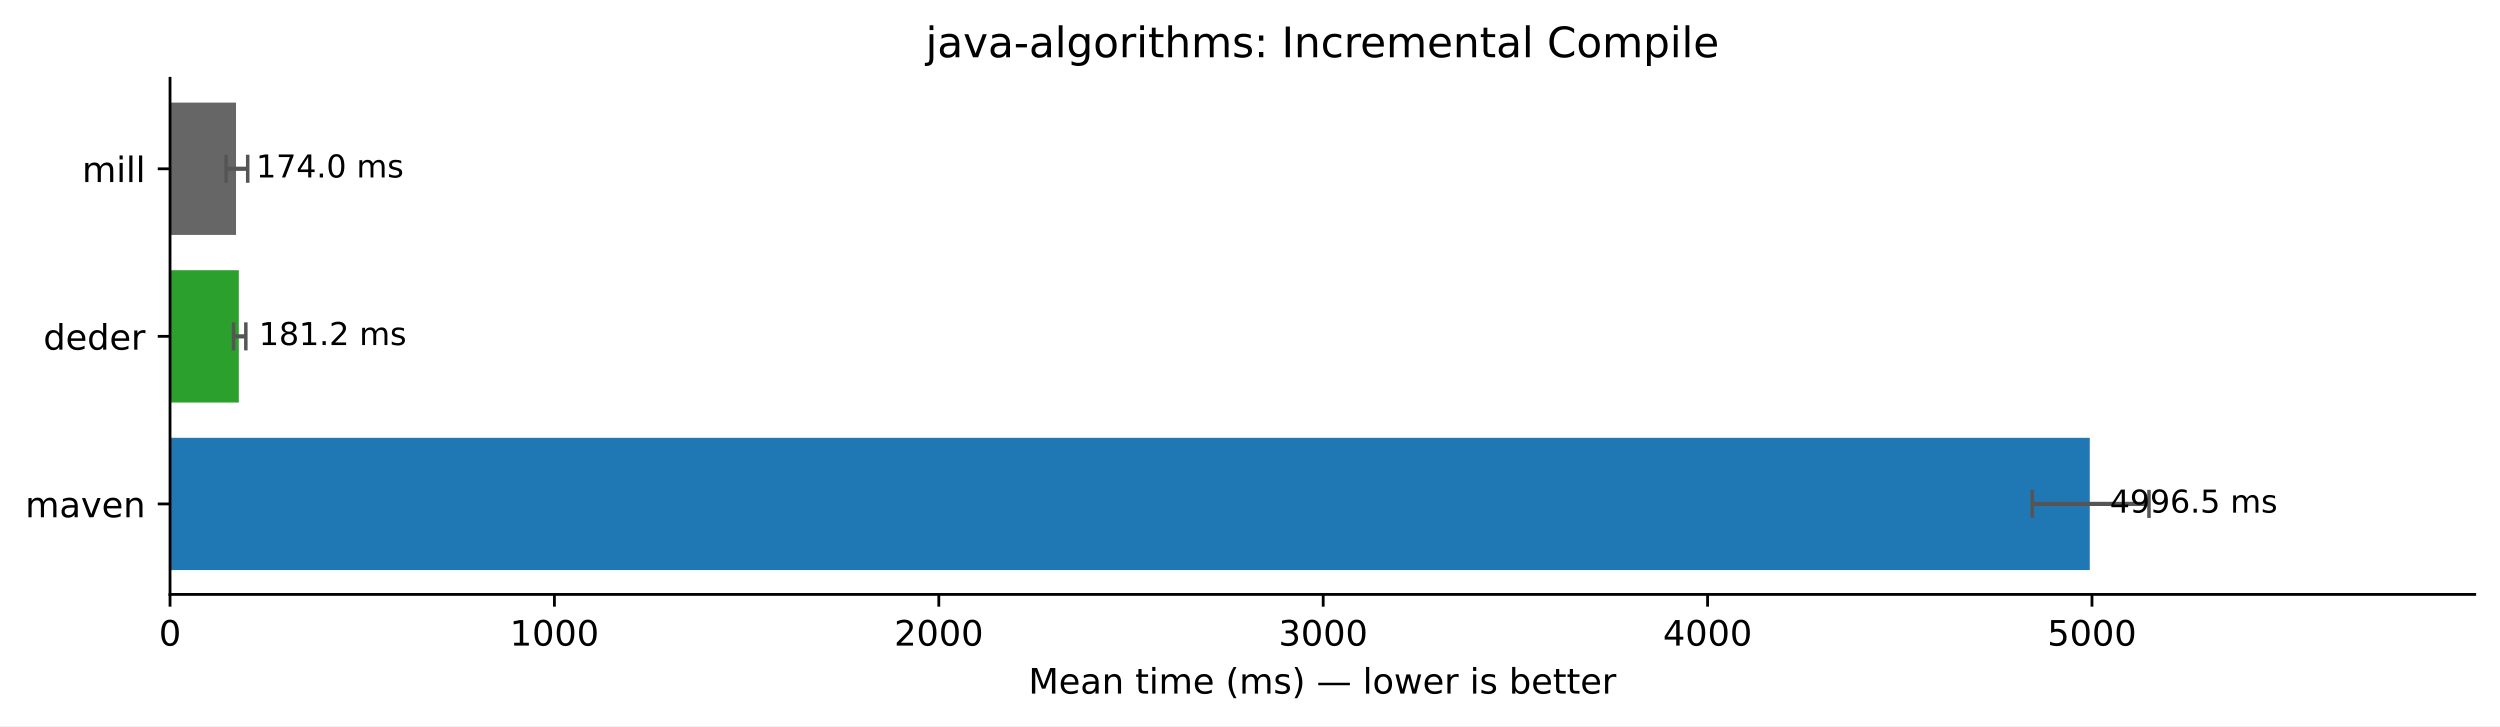
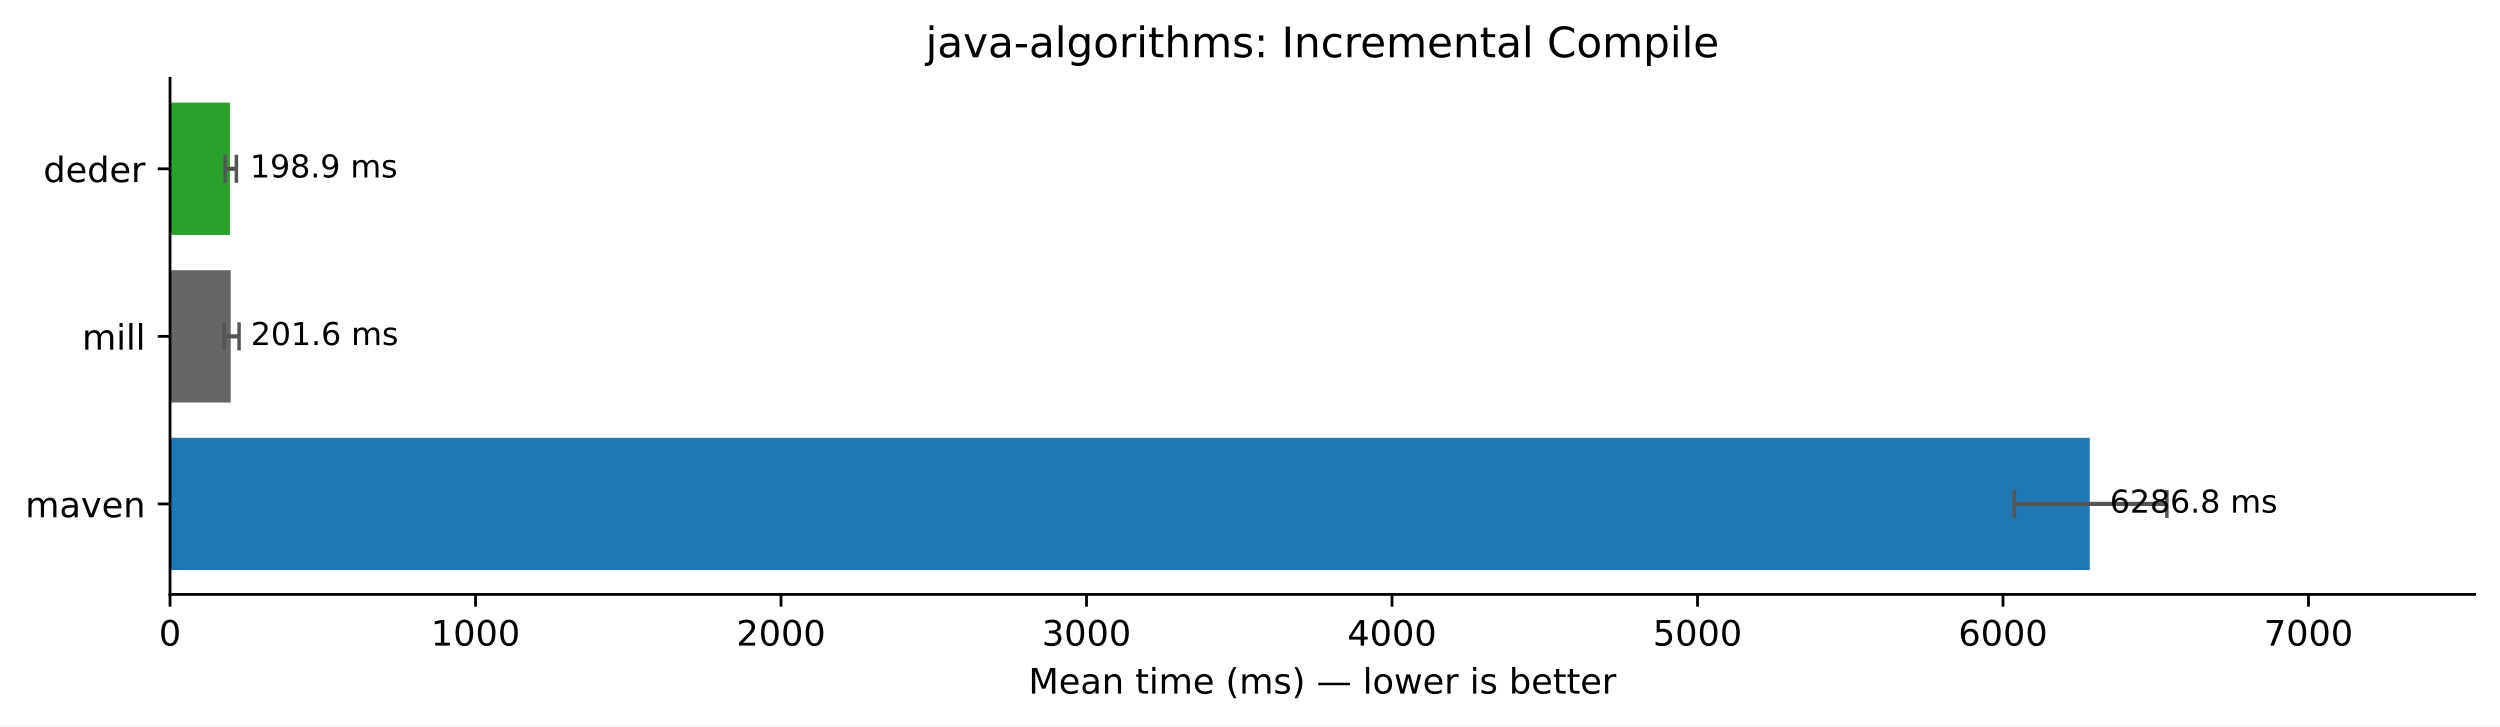
<svg xmlns="http://www.w3.org/2000/svg" xmlns:xlink="http://www.w3.org/1999/xlink" width="712.788pt" height="207.034pt" viewBox="0 0 712.788 207.034" version="1.1">
  <defs>
    <style type="text/css">*{stroke-linejoin: round; stroke-linecap: butt}</style>
  </defs>
  <g id="figure_1">
    <g id="patch_1">
      <path d="M 0 207.034  L 712.788 207.034  L 712.788 0  L 0 0  z " style="fill: #ffffff" />
    </g>
    <g id="axes_1">
      <g id="patch_2">
        <path d="M 48.478 169.478  L 705.588 169.478  L 705.588 22.318  L 48.478 22.318  z " style="fill: #ffffff" />
      </g>
      <g id="patch_3">
-         <path d="M 48.478 162.789  L 596.07 162.789  L 596.07 124.566  L 48.478 124.566  z " clip-path="url(#pb876ff9310)" style="fill: #1f77b4; stroke: #ffffff; stroke-width: 0.5; stroke-linejoin: miter" />
+         <path d="M 48.478 162.789  L 596.07 162.789  L 596.07 124.566  L 48.478 124.566  z " clip-path="url(#p73a6042fa2)" style="fill: #1f77b4; stroke: #ffffff; stroke-width: 0.5; stroke-linejoin: miter" />
      </g>
      <g id="patch_4">
-         <path d="M 48.478 115.01  L 68.339 115.01  L 68.339 76.786  L 48.478 76.786  z " clip-path="url(#pb876ff9310)" style="fill: #2ca02c; stroke: #ffffff; stroke-width: 0.5; stroke-linejoin: miter" />
+         <path d="M 48.478 115.01  L 66.034 115.01  L 66.034 76.786  L 48.478 76.786  z " clip-path="url(#p73a6042fa2)" style="fill: #666666; stroke: #ffffff; stroke-width: 0.5; stroke-linejoin: miter" />
      </g>
      <g id="patch_5">
-         <path d="M 48.478 67.231  L 67.546 67.231  L 67.546 29.007  L 48.478 29.007  z " clip-path="url(#pb876ff9310)" style="fill: #666666; stroke: #ffffff; stroke-width: 0.5; stroke-linejoin: miter" />
+         <path d="M 48.478 67.231  L 65.803 67.231  L 65.803 29.007  L 48.478 29.007  z " clip-path="url(#p73a6042fa2)" style="fill: #2ca02c; stroke: #ffffff; stroke-width: 0.5; stroke-linejoin: miter" />
      </g>
      <g id="matplotlib.axis_1">
        <g id="xtick_1">
          <g id="line2d_1">
            <defs>
-               <path id="m3abe43e87b" d="M 0 0  L 0 3.5  " style="stroke: #000000; stroke-width: 0.8" />
+               <path id="m72c774608a" d="M 0 0  L 0 3.5  " style="stroke: #000000; stroke-width: 0.8" />
            </defs>
            <g>
-               <use xlink:href="#m3abe43e87b" x="48.478" y="169.478" style="stroke: #000000; stroke-width: 0.8" />
+               <use xlink:href="#m72c774608a" x="48.478" y="169.478" style="stroke: #000000; stroke-width: 0.8" />
            </g>
          </g>
          <g id="text_1">
            <g transform="translate(45.29688 184.0766) scale(0.1 -0.1)">
              <defs>
                <path id="DejaVuSans-30" d="M 2034 4250  Q 1547 4250 1301 3770  Q 1056 3291 1056 2328  Q 1056 1369 1301 889  Q 1547 409 2034 409  Q 2525 409 2770 889  Q 3016 1369 3016 2328  Q 3016 3291 2770 3770  Q 2525 4250 2034 4250  z M 2034 4750  Q 2819 4750 3233 4129  Q 3647 3509 3647 2328  Q 3647 1150 3233 529  Q 2819 -91 2034 -91  Q 1250 -91 836 529  Q 422 1150 422 2328  Q 422 3509 836 4129  Q 1250 4750 2034 4750  z " transform="scale(0.015625)" />
              </defs>
              <use xlink:href="#DejaVuSans-30" />
            </g>
          </g>
        </g>
        <g id="xtick_2">
          <g id="line2d_2">
            <g>
-               <use xlink:href="#m3abe43e87b" x="158.073" y="169.478" style="stroke: #000000; stroke-width: 0.8" />
+               <use xlink:href="#m72c774608a" x="135.58" y="169.478" style="stroke: #000000; stroke-width: 0.8" />
            </g>
          </g>
          <g id="text_2">
-             <g transform="translate(145.348 184.0766) scale(0.1 -0.1)">
+             <g transform="translate(122.8548 184.0766) scale(0.1 -0.1)">
              <defs>
                <path id="DejaVuSans-31" d="M 794 531  L 1825 531  L 1825 4091  L 703 3866  L 703 4441  L 1819 4666  L 2450 4666  L 2450 531  L 3481 531  L 3481 0  L 794 0  L 794 531  z " transform="scale(0.015625)" />
              </defs>
              <use xlink:href="#DejaVuSans-31" />
              <use xlink:href="#DejaVuSans-30" transform="translate(63.62305 0)" />
              <use xlink:href="#DejaVuSans-30" transform="translate(127.2461 0)" />
              <use xlink:href="#DejaVuSans-30" transform="translate(190.8691 0)" />
            </g>
          </g>
        </g>
        <g id="xtick_3">
          <g id="line2d_3">
            <g>
-               <use xlink:href="#m3abe43e87b" x="267.668" y="169.478" style="stroke: #000000; stroke-width: 0.8" />
+               <use xlink:href="#m72c774608a" x="222.682" y="169.478" style="stroke: #000000; stroke-width: 0.8" />
            </g>
          </g>
          <g id="text_3">
-             <g transform="translate(254.9429 184.0766) scale(0.1 -0.1)">
+             <g transform="translate(209.9565 184.0766) scale(0.1 -0.1)">
              <defs>
                <path id="DejaVuSans-32" d="M 1228 531  L 3431 531  L 3431 0  L 469 0  L 469 531  Q 828 903 1448 1529  Q 2069 2156 2228 2338  Q 2531 2678 2651 2914  Q 2772 3150 2772 3378  Q 2772 3750 2511 3984  Q 2250 4219 1831 4219  Q 1534 4219 1204 4116  Q 875 4013 500 3803  L 500 4441  Q 881 4594 1212 4672  Q 1544 4750 1819 4750  Q 2544 4750 2975 4387  Q 3406 4025 3406 3419  Q 3406 3131 3298 2873  Q 3191 2616 2906 2266  Q 2828 2175 2409 1742  Q 1991 1309 1228 531  z " transform="scale(0.015625)" />
              </defs>
              <use xlink:href="#DejaVuSans-32" />
              <use xlink:href="#DejaVuSans-30" transform="translate(63.62305 0)" />
              <use xlink:href="#DejaVuSans-30" transform="translate(127.2461 0)" />
              <use xlink:href="#DejaVuSans-30" transform="translate(190.8691 0)" />
            </g>
          </g>
        </g>
        <g id="xtick_4">
          <g id="line2d_4">
            <g>
-               <use xlink:href="#m3abe43e87b" x="377.263" y="169.478" style="stroke: #000000; stroke-width: 0.8" />
+               <use xlink:href="#m72c774608a" x="309.783" y="169.478" style="stroke: #000000; stroke-width: 0.8" />
            </g>
          </g>
          <g id="text_4">
-             <g transform="translate(364.5378 184.0766) scale(0.1 -0.1)">
+             <g transform="translate(297.0583 184.0766) scale(0.1 -0.1)">
              <defs>
                <path id="DejaVuSans-33" d="M 2597 2516  Q 3050 2419 3304 2112  Q 3559 1806 3559 1356  Q 3559 666 3084 287  Q 2609 -91 1734 -91  Q 1441 -91 1130 -33  Q 819 25 488 141  L 488 750  Q 750 597 1062 519  Q 1375 441 1716 441  Q 2309 441 2620 675  Q 2931 909 2931 1356  Q 2931 1769 2642 2001  Q 2353 2234 1838 2234  L 1294 2234  L 1294 2753  L 1863 2753  Q 2328 2753 2575 2939  Q 2822 3125 2822 3475  Q 2822 3834 2567 4026  Q 2313 4219 1838 4219  Q 1578 4219 1281 4162  Q 984 4106 628 3988  L 628 4550  Q 988 4650 1302 4700  Q 1616 4750 1894 4750  Q 2613 4750 3031 4423  Q 3450 4097 3450 3541  Q 3450 3153 3228 2886  Q 3006 2619 2597 2516  z " transform="scale(0.015625)" />
              </defs>
              <use xlink:href="#DejaVuSans-33" />
              <use xlink:href="#DejaVuSans-30" transform="translate(63.62305 0)" />
              <use xlink:href="#DejaVuSans-30" transform="translate(127.2461 0)" />
              <use xlink:href="#DejaVuSans-30" transform="translate(190.8691 0)" />
            </g>
          </g>
        </g>
        <g id="xtick_5">
          <g id="line2d_5">
            <g>
-               <use xlink:href="#m3abe43e87b" x="486.858" y="169.478" style="stroke: #000000; stroke-width: 0.8" />
+               <use xlink:href="#m72c774608a" x="396.885" y="169.478" style="stroke: #000000; stroke-width: 0.8" />
            </g>
          </g>
          <g id="text_5">
-             <g transform="translate(474.1327 184.0766) scale(0.1 -0.1)">
+             <g transform="translate(384.16 184.0766) scale(0.1 -0.1)">
              <defs>
                <path id="DejaVuSans-34" d="M 2419 4116  L 825 1625  L 2419 1625  L 2419 4116  z M 2253 4666  L 3047 4666  L 3047 1625  L 3713 1625  L 3713 1100  L 3047 1100  L 3047 0  L 2419 0  L 2419 1100  L 313 1100  L 313 1709  L 2253 4666  z " transform="scale(0.015625)" />
              </defs>
              <use xlink:href="#DejaVuSans-34" />
              <use xlink:href="#DejaVuSans-30" transform="translate(63.62305 0)" />
              <use xlink:href="#DejaVuSans-30" transform="translate(127.2461 0)" />
              <use xlink:href="#DejaVuSans-30" transform="translate(190.8691 0)" />
            </g>
          </g>
        </g>
        <g id="xtick_6">
          <g id="line2d_6">
            <g>
-               <use xlink:href="#m3abe43e87b" x="596.453" y="169.478" style="stroke: #000000; stroke-width: 0.8" />
+               <use xlink:href="#m72c774608a" x="483.987" y="169.478" style="stroke: #000000; stroke-width: 0.8" />
            </g>
          </g>
          <g id="text_6">
-             <g transform="translate(583.7276 184.0766) scale(0.1 -0.1)">
+             <g transform="translate(471.2617 184.0766) scale(0.1 -0.1)">
              <defs>
                <path id="DejaVuSans-35" d="M 691 4666  L 3169 4666  L 3169 4134  L 1269 4134  L 1269 2991  Q 1406 3038 1543 3061  Q 1681 3084 1819 3084  Q 2600 3084 3056 2656  Q 3513 2228 3513 1497  Q 3513 744 3044 326  Q 2575 -91 1722 -91  Q 1428 -91 1123 -41  Q 819 9 494 109  L 494 744  Q 775 591 1075 516  Q 1375 441 1709 441  Q 2250 441 2565 725  Q 2881 1009 2881 1497  Q 2881 1984 2565 2268  Q 2250 2553 1709 2553  Q 1456 2553 1204 2497  Q 953 2441 691 2322  L 691 4666  z " transform="scale(0.015625)" />
              </defs>
              <use xlink:href="#DejaVuSans-35" />
              <use xlink:href="#DejaVuSans-30" transform="translate(63.62305 0)" />
              <use xlink:href="#DejaVuSans-30" transform="translate(127.2461 0)" />
              <use xlink:href="#DejaVuSans-30" transform="translate(190.8691 0)" />
            </g>
          </g>
        </g>
-         <g id="text_7">
+         <g id="xtick_7">
+           <g id="line2d_7">
+             <g>
+               <use xlink:href="#m72c774608a" x="571.088" y="169.478" style="stroke: #000000; stroke-width: 0.8" />
+             </g>
+           </g>
+           <g id="text_7">
+             <g transform="translate(558.3634 184.0766) scale(0.1 -0.1)">
+               <defs>
+                 <path id="DejaVuSans-36" d="M 2113 2584  Q 1688 2584 1439 2293  Q 1191 2003 1191 1497  Q 1191 994 1439 701  Q 1688 409 2113 409  Q 2538 409 2786 701  Q 3034 994 3034 1497  Q 3034 2003 2786 2293  Q 2538 2584 2113 2584  z M 3366 4563  L 3366 3988  Q 3128 4100 2886 4159  Q 2644 4219 2406 4219  Q 1781 4219 1451 3797  Q 1122 3375 1075 2522  Q 1259 2794 1537 2939  Q 1816 3084 2150 3084  Q 2853 3084 3261 2657  Q 3669 2231 3669 1497  Q 3669 778 3244 343  Q 2819 -91 2113 -91  Q 1303 -91 875 529  Q 447 1150 447 2328  Q 447 3434 972 4092  Q 1497 4750 2381 4750  Q 2619 4750 2861 4703  Q 3103 4656 3366 4563  z " transform="scale(0.015625)" />
+               </defs>
+               <use xlink:href="#DejaVuSans-36" />
+               <use xlink:href="#DejaVuSans-30" transform="translate(63.62305 0)" />
+               <use xlink:href="#DejaVuSans-30" transform="translate(127.2461 0)" />
+               <use xlink:href="#DejaVuSans-30" transform="translate(190.8691 0)" />
+             </g>
+           </g>
+         </g>
+         <g id="xtick_8">
+           <g id="line2d_8">
+             <g>
+               <use xlink:href="#m72c774608a" x="658.19" y="169.478" style="stroke: #000000; stroke-width: 0.8" />
+             </g>
+           </g>
+           <g id="text_8">
+             <g transform="translate(645.4651 184.0766) scale(0.1 -0.1)">
+               <defs>
+                 <path id="DejaVuSans-37" d="M 525 4666  L 3525 4666  L 3525 4397  L 1831 0  L 1172 0  L 2766 4134  L 525 4134  L 525 4666  z " transform="scale(0.015625)" />
+               </defs>
+               <use xlink:href="#DejaVuSans-37" />
+               <use xlink:href="#DejaVuSans-30" transform="translate(63.62305 0)" />
+               <use xlink:href="#DejaVuSans-30" transform="translate(127.2461 0)" />
+               <use xlink:href="#DejaVuSans-30" transform="translate(190.8691 0)" />
+             </g>
+           </g>
+         </g>
+         <g id="text_9">
          <g transform="translate(293.2362 197.7547) scale(0.1 -0.1)">
            <defs>
              <path id="DejaVuSans-4d" d="M 628 4666  L 1569 4666  L 2759 1491  L 3956 4666  L 4897 4666  L 4897 0  L 4281 0  L 4281 4097  L 3078 897  L 2444 897  L 1241 4097  L 1241 0  L 628 0  L 628 4666  z " transform="scale(0.015625)" />
              <path id="DejaVuSans-65" d="M 3597 1894  L 3597 1613  L 953 1613  Q 991 1019 1311 708  Q 1631 397 2203 397  Q 2534 397 2845 478  Q 3156 559 3463 722  L 3463 178  Q 3153 47 2828 -22  Q 2503 -91 2169 -91  Q 1331 -91 842 396  Q 353 884 353 1716  Q 353 2575 817 3079  Q 1281 3584 2069 3584  Q 2775 3584 3186 3129  Q 3597 2675 3597 1894  z M 3022 2063  Q 3016 2534 2758 2815  Q 2500 3097 2075 3097  Q 1594 3097 1305 2825  Q 1016 2553 972 2059  L 3022 2063  z " transform="scale(0.015625)" />
              <path id="DejaVuSans-61" d="M 2194 1759  Q 1497 1759 1228 1600  Q 959 1441 959 1056  Q 959 750 1161 570  Q 1363 391 1709 391  Q 2188 391 2477 730  Q 2766 1069 2766 1631  L 2766 1759  L 2194 1759  z M 3341 1997  L 3341 0  L 2766 0  L 2766 531  Q 2569 213 2275 61  Q 1981 -91 1556 -91  Q 1019 -91 701 211  Q 384 513 384 1019  Q 384 1609 779 1909  Q 1175 2209 1959 2209  L 2766 2209  L 2766 2266  Q 2766 2663 2505 2880  Q 2244 3097 1772 3097  Q 1472 3097 1187 3025  Q 903 2953 641 2809  L 641 3341  Q 956 3463 1253 3523  Q 1550 3584 1831 3584  Q 2591 3584 2966 3190  Q 3341 2797 3341 1997  z " transform="scale(0.015625)" />
              <path id="DejaVuSans-6e" d="M 3513 2113  L 3513 0  L 2938 0  L 2938 2094  Q 2938 2591 2744 2837  Q 2550 3084 2163 3084  Q 1697 3084 1428 2787  Q 1159 2491 1159 1978  L 1159 0  L 581 0  L 581 3500  L 1159 3500  L 1159 2956  Q 1366 3272 1645 3428  Q 1925 3584 2291 3584  Q 2894 3584 3203 3211  Q 3513 2838 3513 2113  z " transform="scale(0.015625)" />
              <path id="DejaVuSans-20" transform="scale(0.015625)" />
              <path id="DejaVuSans-74" d="M 1172 4494  L 1172 3500  L 2356 3500  L 2356 3053  L 1172 3053  L 1172 1153  Q 1172 725 1289 603  Q 1406 481 1766 481  L 2356 481  L 2356 0  L 1766 0  Q 1100 0 847 248  Q 594 497 594 1153  L 594 3053  L 172 3053  L 172 3500  L 594 3500  L 594 4494  L 1172 4494  z " transform="scale(0.015625)" />
              <path id="DejaVuSans-69" d="M 603 3500  L 1178 3500  L 1178 0  L 603 0  L 603 3500  z M 603 4863  L 1178 4863  L 1178 4134  L 603 4134  L 603 4863  z " transform="scale(0.015625)" />
              <path id="DejaVuSans-6d" d="M 3328 2828  Q 3544 3216 3844 3400  Q 4144 3584 4550 3584  Q 5097 3584 5394 3201  Q 5691 2819 5691 2113  L 5691 0  L 5113 0  L 5113 2094  Q 5113 2597 4934 2840  Q 4756 3084 4391 3084  Q 3944 3084 3684 2787  Q 3425 2491 3425 1978  L 3425 0  L 2847 0  L 2847 2094  Q 2847 2600 2669 2842  Q 2491 3084 2119 3084  Q 1678 3084 1418 2786  Q 1159 2488 1159 1978  L 1159 0  L 581 0  L 581 3500  L 1159 3500  L 1159 2956  Q 1356 3278 1631 3431  Q 1906 3584 2284 3584  Q 2666 3584 2933 3390  Q 3200 3197 3328 2828  z " transform="scale(0.015625)" />
              <path id="DejaVuSans-28" d="M 1984 4856  Q 1566 4138 1362 3434  Q 1159 2731 1159 2009  Q 1159 1288 1364 580  Q 1569 -128 1984 -844  L 1484 -844  Q 1016 -109 783 600  Q 550 1309 550 2009  Q 550 2706 781 3412  Q 1013 4119 1484 4856  L 1984 4856  z " transform="scale(0.015625)" />
              <path id="DejaVuSans-73" d="M 2834 3397  L 2834 2853  Q 2591 2978 2328 3040  Q 2066 3103 1784 3103  Q 1356 3103 1142 2972  Q 928 2841 928 2578  Q 928 2378 1081 2264  Q 1234 2150 1697 2047  L 1894 2003  Q 2506 1872 2764 1633  Q 3022 1394 3022 966  Q 3022 478 2636 193  Q 2250 -91 1575 -91  Q 1294 -91 989 -36  Q 684 19 347 128  L 347 722  Q 666 556 975 473  Q 1284 391 1588 391  Q 1994 391 2212 530  Q 2431 669 2431 922  Q 2431 1156 2273 1281  Q 2116 1406 1581 1522  L 1381 1569  Q 847 1681 609 1914  Q 372 2147 372 2553  Q 372 3047 722 3315  Q 1072 3584 1716 3584  Q 2034 3584 2315 3537  Q 2597 3491 2834 3397  z " transform="scale(0.015625)" />
              <path id="DejaVuSans-29" d="M 513 4856  L 1013 4856  Q 1481 4119 1714 3412  Q 1947 2706 1947 2009  Q 1947 1309 1714 600  Q 1481 -109 1013 -844  L 513 -844  Q 928 -128 1133 580  Q 1338 1288 1338 2009  Q 1338 2731 1133 3434  Q 928 4138 513 4856  z " transform="scale(0.015625)" />
              <path id="DejaVuSans-2014" d="M 313 1978  L 6088 1978  L 6088 1528  L 313 1528  L 313 1978  z " transform="scale(0.015625)" />
              <path id="DejaVuSans-6c" d="M 603 4863  L 1178 4863  L 1178 0  L 603 0  L 603 4863  z " transform="scale(0.015625)" />
              <path id="DejaVuSans-6f" d="M 1959 3097  Q 1497 3097 1228 2736  Q 959 2375 959 1747  Q 959 1119 1226 758  Q 1494 397 1959 397  Q 2419 397 2687 759  Q 2956 1122 2956 1747  Q 2956 2369 2687 2733  Q 2419 3097 1959 3097  z M 1959 3584  Q 2709 3584 3137 3096  Q 3566 2609 3566 1747  Q 3566 888 3137 398  Q 2709 -91 1959 -91  Q 1206 -91 779 398  Q 353 888 353 1747  Q 353 2609 779 3096  Q 1206 3584 1959 3584  z " transform="scale(0.015625)" />
              <path id="DejaVuSans-77" d="M 269 3500  L 844 3500  L 1563 769  L 2278 3500  L 2956 3500  L 3675 769  L 4391 3500  L 4966 3500  L 4050 0  L 3372 0  L 2619 2869  L 1863 0  L 1184 0  L 269 3500  z " transform="scale(0.015625)" />
              <path id="DejaVuSans-72" d="M 2631 2963  Q 2534 3019 2420 3045  Q 2306 3072 2169 3072  Q 1681 3072 1420 2755  Q 1159 2438 1159 1844  L 1159 0  L 581 0  L 581 3500  L 1159 3500  L 1159 2956  Q 1341 3275 1631 3429  Q 1922 3584 2338 3584  Q 2397 3584 2469 3576  Q 2541 3569 2628 3553  L 2631 2963  z " transform="scale(0.015625)" />
              <path id="DejaVuSans-62" d="M 3116 1747  Q 3116 2381 2855 2742  Q 2594 3103 2138 3103  Q 1681 3103 1420 2742  Q 1159 2381 1159 1747  Q 1159 1113 1420 752  Q 1681 391 2138 391  Q 2594 391 2855 752  Q 3116 1113 3116 1747  z M 1159 2969  Q 1341 3281 1617 3432  Q 1894 3584 2278 3584  Q 2916 3584 3314 3078  Q 3713 2572 3713 1747  Q 3713 922 3314 415  Q 2916 -91 2278 -91  Q 1894 -91 1617 61  Q 1341 213 1159 525  L 1159 0  L 581 0  L 581 4863  L 1159 4863  L 1159 2969  z " transform="scale(0.015625)" />
            </defs>
            <use xlink:href="#DejaVuSans-4d" />
            <use xlink:href="#DejaVuSans-65" transform="translate(86.2793 0)" />
            <use xlink:href="#DejaVuSans-61" transform="translate(147.8027 0)" />
            <use xlink:href="#DejaVuSans-6e" transform="translate(209.082 0)" />
            <use xlink:href="#DejaVuSans-20" transform="translate(272.4609 0)" />
            <use xlink:href="#DejaVuSans-74" transform="translate(304.248 0)" />
            <use xlink:href="#DejaVuSans-69" transform="translate(343.457 0)" />
            <use xlink:href="#DejaVuSans-6d" transform="translate(371.2402 0)" />
            <use xlink:href="#DejaVuSans-65" transform="translate(468.6523 0)" />
            <use xlink:href="#DejaVuSans-20" transform="translate(530.1758 0)" />
            <use xlink:href="#DejaVuSans-28" transform="translate(561.9629 0)" />
            <use xlink:href="#DejaVuSans-6d" transform="translate(600.9766 0)" />
            <use xlink:href="#DejaVuSans-73" transform="translate(698.3887 0)" />
            <use xlink:href="#DejaVuSans-29" transform="translate(750.4883 0)" />
            <use xlink:href="#DejaVuSans-20" transform="translate(789.502 0)" />
            <use xlink:href="#DejaVuSans-2014" transform="translate(821.2891 0)" />
            <use xlink:href="#DejaVuSans-20" transform="translate(921.2891 0)" />
            <use xlink:href="#DejaVuSans-6c" transform="translate(953.0762 0)" />
            <use xlink:href="#DejaVuSans-6f" transform="translate(980.8594 0)" />
            <use xlink:href="#DejaVuSans-77" transform="translate(1042.041 0)" />
            <use xlink:href="#DejaVuSans-65" transform="translate(1123.828 0)" />
            <use xlink:href="#DejaVuSans-72" transform="translate(1185.352 0)" />
            <use xlink:href="#DejaVuSans-20" transform="translate(1226.465 0)" />
            <use xlink:href="#DejaVuSans-69" transform="translate(1258.252 0)" />
            <use xlink:href="#DejaVuSans-73" transform="translate(1286.035 0)" />
            <use xlink:href="#DejaVuSans-20" transform="translate(1338.135 0)" />
            <use xlink:href="#DejaVuSans-62" transform="translate(1369.922 0)" />
            <use xlink:href="#DejaVuSans-65" transform="translate(1433.398 0)" />
            <use xlink:href="#DejaVuSans-74" transform="translate(1494.922 0)" />
            <use xlink:href="#DejaVuSans-74" transform="translate(1534.131 0)" />
            <use xlink:href="#DejaVuSans-65" transform="translate(1573.34 0)" />
            <use xlink:href="#DejaVuSans-72" transform="translate(1634.863 0)" />
          </g>
        </g>
      </g>
      <g id="matplotlib.axis_2">
        <g id="ytick_1">
-           <g id="line2d_7">
+           <g id="line2d_9">
            <defs>
-               <path id="m8035568a9f" d="M 0 0  L -3.5 0  " style="stroke: #000000; stroke-width: 0.8" />
+               <path id="mab538c6390" d="M 0 0  L -3.5 0  " style="stroke: #000000; stroke-width: 0.8" />
            </defs>
            <g>
-               <use xlink:href="#m8035568a9f" x="48.478" y="143.677" style="stroke: #000000; stroke-width: 0.8" />
-             </g>
-           </g>
-           <g id="text_8">
+               <use xlink:href="#mab538c6390" x="48.478" y="143.677" style="stroke: #000000; stroke-width: 0.8" />
+             </g>
+           </g>
+           <g id="text_10">
            <g transform="translate(7.2 147.4766) scale(0.1 -0.1)">
              <defs>
                <path id="DejaVuSans-76" d="M 191 3500  L 800 3500  L 1894 563  L 2988 3500  L 3597 3500  L 2284 0  L 1503 0  L 191 3500  z " transform="scale(0.015625)" />
              </defs>
              <use xlink:href="#DejaVuSans-6d" />
              <use xlink:href="#DejaVuSans-61" transform="translate(97.41211 0)" />
              <use xlink:href="#DejaVuSans-76" transform="translate(158.6914 0)" />
              <use xlink:href="#DejaVuSans-65" transform="translate(217.8711 0)" />
              <use xlink:href="#DejaVuSans-6e" transform="translate(279.3945 0)" />
            </g>
          </g>
        </g>
        <g id="ytick_2">
-           <g id="line2d_8">
-             <g>
-               <use xlink:href="#m8035568a9f" x="48.478" y="95.898" style="stroke: #000000; stroke-width: 0.8" />
-             </g>
-           </g>
-           <g id="text_9">
-             <g transform="translate(12.36406 99.69734) scale(0.1 -0.1)">
+           <g id="line2d_10">
+             <g>
+               <use xlink:href="#mab538c6390" x="48.478" y="95.898" style="stroke: #000000; stroke-width: 0.8" />
+             </g>
+           </g>
+           <g id="text_11">
+             <g transform="translate(23.40312 99.69734) scale(0.1 -0.1)">
+               <use xlink:href="#DejaVuSans-6d" />
+               <use xlink:href="#DejaVuSans-69" transform="translate(97.41211 0)" />
+               <use xlink:href="#DejaVuSans-6c" transform="translate(125.1953 0)" />
+               <use xlink:href="#DejaVuSans-6c" transform="translate(152.9785 0)" />
+             </g>
+           </g>
+         </g>
+         <g id="ytick_3">
+           <g id="line2d_11">
+             <g>
+               <use xlink:href="#mab538c6390" x="48.478" y="48.119" style="stroke: #000000; stroke-width: 0.8" />
+             </g>
+           </g>
+           <g id="text_12">
+             <g transform="translate(12.36406 51.91812) scale(0.1 -0.1)">
              <defs>
                <path id="DejaVuSans-64" d="M 2906 2969  L 2906 4863  L 3481 4863  L 3481 0  L 2906 0  L 2906 525  Q 2725 213 2448 61  Q 2172 -91 1784 -91  Q 1150 -91 751 415  Q 353 922 353 1747  Q 353 2572 751 3078  Q 1150 3584 1784 3584  Q 2172 3584 2448 3432  Q 2725 3281 2906 2969  z M 947 1747  Q 947 1113 1208 752  Q 1469 391 1925 391  Q 2381 391 2643 752  Q 2906 1113 2906 1747  Q 2906 2381 2643 2742  Q 2381 3103 1925 3103  Q 1469 3103 1208 2742  Q 947 2381 947 1747  z " transform="scale(0.015625)" />
              </defs>
              <use xlink:href="#DejaVuSans-64" />
              <use xlink:href="#DejaVuSans-65" transform="translate(63.47656 0)" />
              <use xlink:href="#DejaVuSans-64" transform="translate(125 0)" />
              <use xlink:href="#DejaVuSans-65" transform="translate(188.4766 0)" />
              <use xlink:href="#DejaVuSans-72" transform="translate(250 0)" />
            </g>
          </g>
        </g>
-         <g id="ytick_3">
-           <g id="line2d_9">
-             <g>
-               <use xlink:href="#m8035568a9f" x="48.478" y="48.119" style="stroke: #000000; stroke-width: 0.8" />
-             </g>
-           </g>
-           <g id="text_10">
-             <g transform="translate(23.40312 51.91812) scale(0.1 -0.1)">
-               <use xlink:href="#DejaVuSans-6d" />
-               <use xlink:href="#DejaVuSans-69" transform="translate(97.41211 0)" />
-               <use xlink:href="#DejaVuSans-6c" transform="translate(125.1953 0)" />
-               <use xlink:href="#DejaVuSans-6c" transform="translate(152.9785 0)" />
-             </g>
-           </g>
-         </g>
      </g>
      <g id="LineCollection_1">
-         <path d="M 579.431 143.677  L 612.708 143.677  " clip-path="url(#pb876ff9310)" style="fill: none; stroke: #555555; stroke-width: 1.2" />
-         <path d="M 66.587 95.898  L 70.091 95.898  " clip-path="url(#pb876ff9310)" style="fill: none; stroke: #555555; stroke-width: 1.2" />
-         <path d="M 64.466 48.119  L 70.626 48.119  " clip-path="url(#pb876ff9310)" style="fill: none; stroke: #555555; stroke-width: 1.2" />
-       </g>
-       <g id="line2d_10">
+         <path d="M 574.333 143.677  L 617.807 143.677  " clip-path="url(#p73a6042fa2)" style="fill: none; stroke: #555555; stroke-width: 1.2" />
+         <path d="M 63.906 95.898  L 68.163 95.898  " clip-path="url(#p73a6042fa2)" style="fill: none; stroke: #555555; stroke-width: 1.2" />
+         <path d="M 64.211 48.119  L 67.394 48.119  " clip-path="url(#p73a6042fa2)" style="fill: none; stroke: #555555; stroke-width: 1.2" />
+       </g>
+       <g id="line2d_12">
        <defs>
-           <path id="mc88e802370" d="M 0 4  L 0 -4  " style="stroke: #555555" />
+           <path id="ma1dd4c89e9" d="M 0 4  L 0 -4  " style="stroke: #555555" />
        </defs>
-         <g clip-path="url(#pb876ff9310)">
-           <use xlink:href="#mc88e802370" x="579.431" y="143.677" style="fill: #1f77b4; stroke: #555555" />
-           <use xlink:href="#mc88e802370" x="66.587" y="95.898" style="fill: #1f77b4; stroke: #555555" />
-           <use xlink:href="#mc88e802370" x="64.466" y="48.119" style="fill: #1f77b4; stroke: #555555" />
-         </g>
-       </g>
-       <g id="line2d_11">
-         <g clip-path="url(#pb876ff9310)">
-           <use xlink:href="#mc88e802370" x="612.708" y="143.677" style="fill: #1f77b4; stroke: #555555" />
-           <use xlink:href="#mc88e802370" x="70.091" y="95.898" style="fill: #1f77b4; stroke: #555555" />
-           <use xlink:href="#mc88e802370" x="70.626" y="48.119" style="fill: #1f77b4; stroke: #555555" />
+         <g clip-path="url(#p73a6042fa2)">
+           <use xlink:href="#ma1dd4c89e9" x="574.333" y="143.677" style="fill: #1f77b4; stroke: #555555" />
+           <use xlink:href="#ma1dd4c89e9" x="63.906" y="95.898" style="fill: #1f77b4; stroke: #555555" />
+           <use xlink:href="#ma1dd4c89e9" x="64.211" y="48.119" style="fill: #1f77b4; stroke: #555555" />
+         </g>
+       </g>
+       <g id="line2d_13">
+         <g clip-path="url(#p73a6042fa2)">
+           <use xlink:href="#ma1dd4c89e9" x="617.807" y="143.677" style="fill: #1f77b4; stroke: #555555" />
+           <use xlink:href="#ma1dd4c89e9" x="68.163" y="95.898" style="fill: #1f77b4; stroke: #555555" />
+           <use xlink:href="#ma1dd4c89e9" x="67.394" y="48.119" style="fill: #1f77b4; stroke: #555555" />
        </g>
      </g>
      <g id="patch_6">
        <path d="M 48.478 169.478  L 48.478 22.318  " style="fill: none; stroke: #000000; stroke-width: 0.8; stroke-linejoin: miter; stroke-linecap: square" />
      </g>
      <g id="patch_7">
        <path d="M 48.478 169.478  L 705.588 169.478  " style="fill: none; stroke: #000000; stroke-width: 0.8; stroke-linejoin: miter; stroke-linecap: square" />
      </g>
-       <g id="text_11">
+       <g id="text_13">
        <g transform="translate(601.5457 146.1608) scale(0.09 -0.09)">
          <defs>
-             <path id="DejaVuSans-39" d="M 703 97  L 703 672  Q 941 559 1184 500  Q 1428 441 1663 441  Q 2288 441 2617 861  Q 2947 1281 2994 2138  Q 2813 1869 2534 1725  Q 2256 1581 1919 1581  Q 1219 1581 811 2004  Q 403 2428 403 3163  Q 403 3881 828 4315  Q 1253 4750 1959 4750  Q 2769 4750 3195 4129  Q 3622 3509 3622 2328  Q 3622 1225 3098 567  Q 2575 -91 1691 -91  Q 1453 -91 1209 -44  Q 966 3 703 97  z M 1959 2075  Q 2384 2075 2632 2365  Q 2881 2656 2881 3163  Q 2881 3666 2632 3958  Q 2384 4250 1959 4250  Q 1534 4250 1286 3958  Q 1038 3666 1038 3163  Q 1038 2656 1286 2365  Q 1534 2075 1959 2075  z " transform="scale(0.015625)" />
-             <path id="DejaVuSans-36" d="M 2113 2584  Q 1688 2584 1439 2293  Q 1191 2003 1191 1497  Q 1191 994 1439 701  Q 1688 409 2113 409  Q 2538 409 2786 701  Q 3034 994 3034 1497  Q 3034 2003 2786 2293  Q 2538 2584 2113 2584  z M 3366 4563  L 3366 3988  Q 3128 4100 2886 4159  Q 2644 4219 2406 4219  Q 1781 4219 1451 3797  Q 1122 3375 1075 2522  Q 1259 2794 1537 2939  Q 1816 3084 2150 3084  Q 2853 3084 3261 2657  Q 3669 2231 3669 1497  Q 3669 778 3244 343  Q 2819 -91 2113 -91  Q 1303 -91 875 529  Q 447 1150 447 2328  Q 447 3434 972 4092  Q 1497 4750 2381 4750  Q 2619 4750 2861 4703  Q 3103 4656 3366 4563  z " transform="scale(0.015625)" />
+             <path id="DejaVuSans-38" d="M 2034 2216  Q 1584 2216 1326 1975  Q 1069 1734 1069 1313  Q 1069 891 1326 650  Q 1584 409 2034 409  Q 2484 409 2743 651  Q 3003 894 3003 1313  Q 3003 1734 2745 1975  Q 2488 2216 2034 2216  z M 1403 2484  Q 997 2584 770 2862  Q 544 3141 544 3541  Q 544 4100 942 4425  Q 1341 4750 2034 4750  Q 2731 4750 3128 4425  Q 3525 4100 3525 3541  Q 3525 3141 3298 2862  Q 3072 2584 2669 2484  Q 3125 2378 3379 2068  Q 3634 1759 3634 1313  Q 3634 634 3220 271  Q 2806 -91 2034 -91  Q 1263 -91 848 271  Q 434 634 434 1313  Q 434 1759 690 2068  Q 947 2378 1403 2484  z M 1172 3481  Q 1172 3119 1398 2916  Q 1625 2713 2034 2713  Q 2441 2713 2670 2916  Q 2900 3119 2900 3481  Q 2900 3844 2670 4047  Q 2441 4250 2034 4250  Q 1625 4250 1398 4047  Q 1172 3844 1172 3481  z " transform="scale(0.015625)" />
            <path id="DejaVuSans-2e" d="M 684 794  L 1344 794  L 1344 0  L 684 0  L 684 794  z " transform="scale(0.015625)" />
          </defs>
-           <use xlink:href="#DejaVuSans-34" />
-           <use xlink:href="#DejaVuSans-39" transform="translate(63.62305 0)" />
-           <use xlink:href="#DejaVuSans-39" transform="translate(127.2461 0)" />
+           <use xlink:href="#DejaVuSans-36" />
+           <use xlink:href="#DejaVuSans-32" transform="translate(63.62305 0)" />
+           <use xlink:href="#DejaVuSans-38" transform="translate(127.2461 0)" />
          <use xlink:href="#DejaVuSans-36" transform="translate(190.8691 0)" />
          <use xlink:href="#DejaVuSans-2e" transform="translate(254.4922 0)" />
-           <use xlink:href="#DejaVuSans-35" transform="translate(286.2793 0)" />
+           <use xlink:href="#DejaVuSans-38" transform="translate(286.2793 0)" />
          <use xlink:href="#DejaVuSans-20" transform="translate(349.9023 0)" />
          <use xlink:href="#DejaVuSans-6d" transform="translate(381.6895 0)" />
          <use xlink:href="#DejaVuSans-73" transform="translate(479.1016 0)" />
        </g>
      </g>
-       <g id="text_12">
-         <g transform="translate(73.81493 98.38156) scale(0.09 -0.09)">
-           <defs>
-             <path id="DejaVuSans-38" d="M 2034 2216  Q 1584 2216 1326 1975  Q 1069 1734 1069 1313  Q 1069 891 1326 650  Q 1584 409 2034 409  Q 2484 409 2743 651  Q 3003 894 3003 1313  Q 3003 1734 2745 1975  Q 2488 2216 2034 2216  z M 1403 2484  Q 997 2584 770 2862  Q 544 3141 544 3541  Q 544 4100 942 4425  Q 1341 4750 2034 4750  Q 2731 4750 3128 4425  Q 3525 4100 3525 3541  Q 3525 3141 3298 2862  Q 3072 2584 2669 2484  Q 3125 2378 3379 2068  Q 3634 1759 3634 1313  Q 3634 634 3220 271  Q 2806 -91 2034 -91  Q 1263 -91 848 271  Q 434 634 434 1313  Q 434 1759 690 2068  Q 947 2378 1403 2484  z M 1172 3481  Q 1172 3119 1398 2916  Q 1625 2713 2034 2713  Q 2441 2713 2670 2916  Q 2900 3119 2900 3481  Q 2900 3844 2670 4047  Q 2441 4250 2034 4250  Q 1625 4250 1398 4047  Q 1172 3844 1172 3481  z " transform="scale(0.015625)" />
-           </defs>
-           <use xlink:href="#DejaVuSans-31" />
-           <use xlink:href="#DejaVuSans-38" transform="translate(63.62305 0)" />
+       <g id="text_14">
+         <g transform="translate(71.51022 98.38156) scale(0.09 -0.09)">
+           <use xlink:href="#DejaVuSans-32" />
+           <use xlink:href="#DejaVuSans-30" transform="translate(63.62305 0)" />
          <use xlink:href="#DejaVuSans-31" transform="translate(127.2461 0)" />
          <use xlink:href="#DejaVuSans-2e" transform="translate(190.8691 0)" />
-           <use xlink:href="#DejaVuSans-32" transform="translate(222.6562 0)" />
+           <use xlink:href="#DejaVuSans-36" transform="translate(222.6562 0)" />
          <use xlink:href="#DejaVuSans-20" transform="translate(286.2793 0)" />
          <use xlink:href="#DejaVuSans-6d" transform="translate(318.0664 0)" />
          <use xlink:href="#DejaVuSans-73" transform="translate(415.4785 0)" />
        </g>
      </g>
-       <g id="text_13">
-         <g transform="translate(73.02186 50.60234) scale(0.09 -0.09)">
+       <g id="text_15">
+         <g transform="translate(71.27844 50.60234) scale(0.09 -0.09)">
          <defs>
-             <path id="DejaVuSans-37" d="M 525 4666  L 3525 4666  L 3525 4397  L 1831 0  L 1172 0  L 2766 4134  L 525 4134  L 525 4666  z " transform="scale(0.015625)" />
+             <path id="DejaVuSans-39" d="M 703 97  L 703 672  Q 941 559 1184 500  Q 1428 441 1663 441  Q 2288 441 2617 861  Q 2947 1281 2994 2138  Q 2813 1869 2534 1725  Q 2256 1581 1919 1581  Q 1219 1581 811 2004  Q 403 2428 403 3163  Q 403 3881 828 4315  Q 1253 4750 1959 4750  Q 2769 4750 3195 4129  Q 3622 3509 3622 2328  Q 3622 1225 3098 567  Q 2575 -91 1691 -91  Q 1453 -91 1209 -44  Q 966 3 703 97  z M 1959 2075  Q 2384 2075 2632 2365  Q 2881 2656 2881 3163  Q 2881 3666 2632 3958  Q 2384 4250 1959 4250  Q 1534 4250 1286 3958  Q 1038 3666 1038 3163  Q 1038 2656 1286 2365  Q 1534 2075 1959 2075  z " transform="scale(0.015625)" />
          </defs>
          <use xlink:href="#DejaVuSans-31" />
-           <use xlink:href="#DejaVuSans-37" transform="translate(63.62305 0)" />
-           <use xlink:href="#DejaVuSans-34" transform="translate(127.2461 0)" />
+           <use xlink:href="#DejaVuSans-39" transform="translate(63.62305 0)" />
+           <use xlink:href="#DejaVuSans-38" transform="translate(127.2461 0)" />
          <use xlink:href="#DejaVuSans-2e" transform="translate(190.8691 0)" />
-           <use xlink:href="#DejaVuSans-30" transform="translate(222.6562 0)" />
+           <use xlink:href="#DejaVuSans-39" transform="translate(222.6562 0)" />
          <use xlink:href="#DejaVuSans-20" transform="translate(286.2793 0)" />
          <use xlink:href="#DejaVuSans-6d" transform="translate(318.0664 0)" />
          <use xlink:href="#DejaVuSans-73" transform="translate(415.4785 0)" />
        </g>
      </g>
-       <g id="text_14">
+       <g id="text_16">
        <g transform="translate(263.9097 16.31812) scale(0.12 -0.12)">
          <defs>
            <path id="DejaVuSans-6a" d="M 603 3500  L 1178 3500  L 1178 -63  Q 1178 -731 923 -1031  Q 669 -1331 103 -1331  L -116 -1331  L -116 -844  L 38 -844  Q 366 -844 484 -692  Q 603 -541 603 -63  L 603 3500  z M 603 4863  L 1178 4863  L 1178 4134  L 603 4134  L 603 4863  z " transform="scale(0.015625)" />
            <path id="DejaVuSans-2d" d="M 313 2009  L 1997 2009  L 1997 1497  L 313 1497  L 313 2009  z " transform="scale(0.015625)" />
            <path id="DejaVuSans-67" d="M 2906 1791  Q 2906 2416 2648 2759  Q 2391 3103 1925 3103  Q 1463 3103 1205 2759  Q 947 2416 947 1791  Q 947 1169 1205 825  Q 1463 481 1925 481  Q 2391 481 2648 825  Q 2906 1169 2906 1791  z M 3481 434  Q 3481 -459 3084 -895  Q 2688 -1331 1869 -1331  Q 1566 -1331 1297 -1286  Q 1028 -1241 775 -1147  L 775 -588  Q 1028 -725 1275 -790  Q 1522 -856 1778 -856  Q 2344 -856 2625 -561  Q 2906 -266 2906 331  L 2906 616  Q 2728 306 2450 153  Q 2172 0 1784 0  Q 1141 0 747 490  Q 353 981 353 1791  Q 353 2603 747 3093  Q 1141 3584 1784 3584  Q 2172 3584 2450 3431  Q 2728 3278 2906 2969  L 2906 3500  L 3481 3500  L 3481 434  z " transform="scale(0.015625)" />
            <path id="DejaVuSans-68" d="M 3513 2113  L 3513 0  L 2938 0  L 2938 2094  Q 2938 2591 2744 2837  Q 2550 3084 2163 3084  Q 1697 3084 1428 2787  Q 1159 2491 1159 1978  L 1159 0  L 581 0  L 581 4863  L 1159 4863  L 1159 2956  Q 1366 3272 1645 3428  Q 1925 3584 2291 3584  Q 2894 3584 3203 3211  Q 3513 2838 3513 2113  z " transform="scale(0.015625)" />
            <path id="DejaVuSans-3a" d="M 750 794  L 1409 794  L 1409 0  L 750 0  L 750 794  z M 750 3309  L 1409 3309  L 1409 2516  L 750 2516  L 750 3309  z " transform="scale(0.015625)" />
            <path id="DejaVuSans-49" d="M 628 4666  L 1259 4666  L 1259 0  L 628 0  L 628 4666  z " transform="scale(0.015625)" />
            <path id="DejaVuSans-63" d="M 3122 3366  L 3122 2828  Q 2878 2963 2633 3030  Q 2388 3097 2138 3097  Q 1578 3097 1268 2742  Q 959 2388 959 1747  Q 959 1106 1268 751  Q 1578 397 2138 397  Q 2388 397 2633 464  Q 2878 531 3122 666  L 3122 134  Q 2881 22 2623 -34  Q 2366 -91 2075 -91  Q 1284 -91 818 406  Q 353 903 353 1747  Q 353 2603 823 3093  Q 1294 3584 2113 3584  Q 2378 3584 2631 3529  Q 2884 3475 3122 3366  z " transform="scale(0.015625)" />
            <path id="DejaVuSans-43" d="M 4122 4306  L 4122 3641  Q 3803 3938 3442 4084  Q 3081 4231 2675 4231  Q 1875 4231 1450 3742  Q 1025 3253 1025 2328  Q 1025 1406 1450 917  Q 1875 428 2675 428  Q 3081 428 3442 575  Q 3803 722 4122 1019  L 4122 359  Q 3791 134 3420 21  Q 3050 -91 2638 -91  Q 1578 -91 968 557  Q 359 1206 359 2328  Q 359 3453 968 4101  Q 1578 4750 2638 4750  Q 3056 4750 3426 4639  Q 3797 4528 4122 4306  z " transform="scale(0.015625)" />
            <path id="DejaVuSans-70" d="M 1159 525  L 1159 -1331  L 581 -1331  L 581 3500  L 1159 3500  L 1159 2969  Q 1341 3281 1617 3432  Q 1894 3584 2278 3584  Q 2916 3584 3314 3078  Q 3713 2572 3713 1747  Q 3713 922 3314 415  Q 2916 -91 2278 -91  Q 1894 -91 1617 61  Q 1341 213 1159 525  z M 3116 1747  Q 3116 2381 2855 2742  Q 2594 3103 2138 3103  Q 1681 3103 1420 2742  Q 1159 2381 1159 1747  Q 1159 1113 1420 752  Q 1681 391 2138 391  Q 2594 391 2855 752  Q 3116 1113 3116 1747  z " transform="scale(0.015625)" />
          </defs>
          <use xlink:href="#DejaVuSans-6a" />
          <use xlink:href="#DejaVuSans-61" transform="translate(27.7832 0)" />
          <use xlink:href="#DejaVuSans-76" transform="translate(89.0625 0)" />
          <use xlink:href="#DejaVuSans-61" transform="translate(148.2422 0)" />
          <use xlink:href="#DejaVuSans-2d" transform="translate(209.5215 0)" />
          <use xlink:href="#DejaVuSans-61" transform="translate(245.6055 0)" />
          <use xlink:href="#DejaVuSans-6c" transform="translate(306.8848 0)" />
          <use xlink:href="#DejaVuSans-67" transform="translate(334.668 0)" />
          <use xlink:href="#DejaVuSans-6f" transform="translate(398.1445 0)" />
          <use xlink:href="#DejaVuSans-72" transform="translate(459.3262 0)" />
          <use xlink:href="#DejaVuSans-69" transform="translate(500.4395 0)" />
          <use xlink:href="#DejaVuSans-74" transform="translate(528.2227 0)" />
          <use xlink:href="#DejaVuSans-68" transform="translate(567.4316 0)" />
          <use xlink:href="#DejaVuSans-6d" transform="translate(630.8105 0)" />
          <use xlink:href="#DejaVuSans-73" transform="translate(728.2227 0)" />
          <use xlink:href="#DejaVuSans-3a" transform="translate(780.3223 0)" />
          <use xlink:href="#DejaVuSans-20" transform="translate(814.0137 0)" />
          <use xlink:href="#DejaVuSans-49" transform="translate(845.8008 0)" />
          <use xlink:href="#DejaVuSans-6e" transform="translate(875.293 0)" />
          <use xlink:href="#DejaVuSans-63" transform="translate(938.6719 0)" />
          <use xlink:href="#DejaVuSans-72" transform="translate(993.6523 0)" />
          <use xlink:href="#DejaVuSans-65" transform="translate(1032.516 0)" />
          <use xlink:href="#DejaVuSans-6d" transform="translate(1094.039 0)" />
          <use xlink:href="#DejaVuSans-65" transform="translate(1191.451 0)" />
          <use xlink:href="#DejaVuSans-6e" transform="translate(1252.975 0)" />
          <use xlink:href="#DejaVuSans-74" transform="translate(1316.354 0)" />
          <use xlink:href="#DejaVuSans-61" transform="translate(1355.562 0)" />
          <use xlink:href="#DejaVuSans-6c" transform="translate(1416.842 0)" />
          <use xlink:href="#DejaVuSans-20" transform="translate(1444.625 0)" />
          <use xlink:href="#DejaVuSans-43" transform="translate(1476.412 0)" />
          <use xlink:href="#DejaVuSans-6f" transform="translate(1546.236 0)" />
          <use xlink:href="#DejaVuSans-6d" transform="translate(1607.418 0)" />
          <use xlink:href="#DejaVuSans-70" transform="translate(1704.83 0)" />
          <use xlink:href="#DejaVuSans-69" transform="translate(1768.307 0)" />
          <use xlink:href="#DejaVuSans-6c" transform="translate(1796.09 0)" />
          <use xlink:href="#DejaVuSans-65" transform="translate(1823.873 0)" />
        </g>
      </g>
    </g>
  </g>
  <defs>
-     <clipPath id="pb876ff9310">
+     <clipPath id="p73a6042fa2">
      <rect x="48.478" y="22.318" width="657.11" height="147.16" />
    </clipPath>
  </defs>
</svg>
